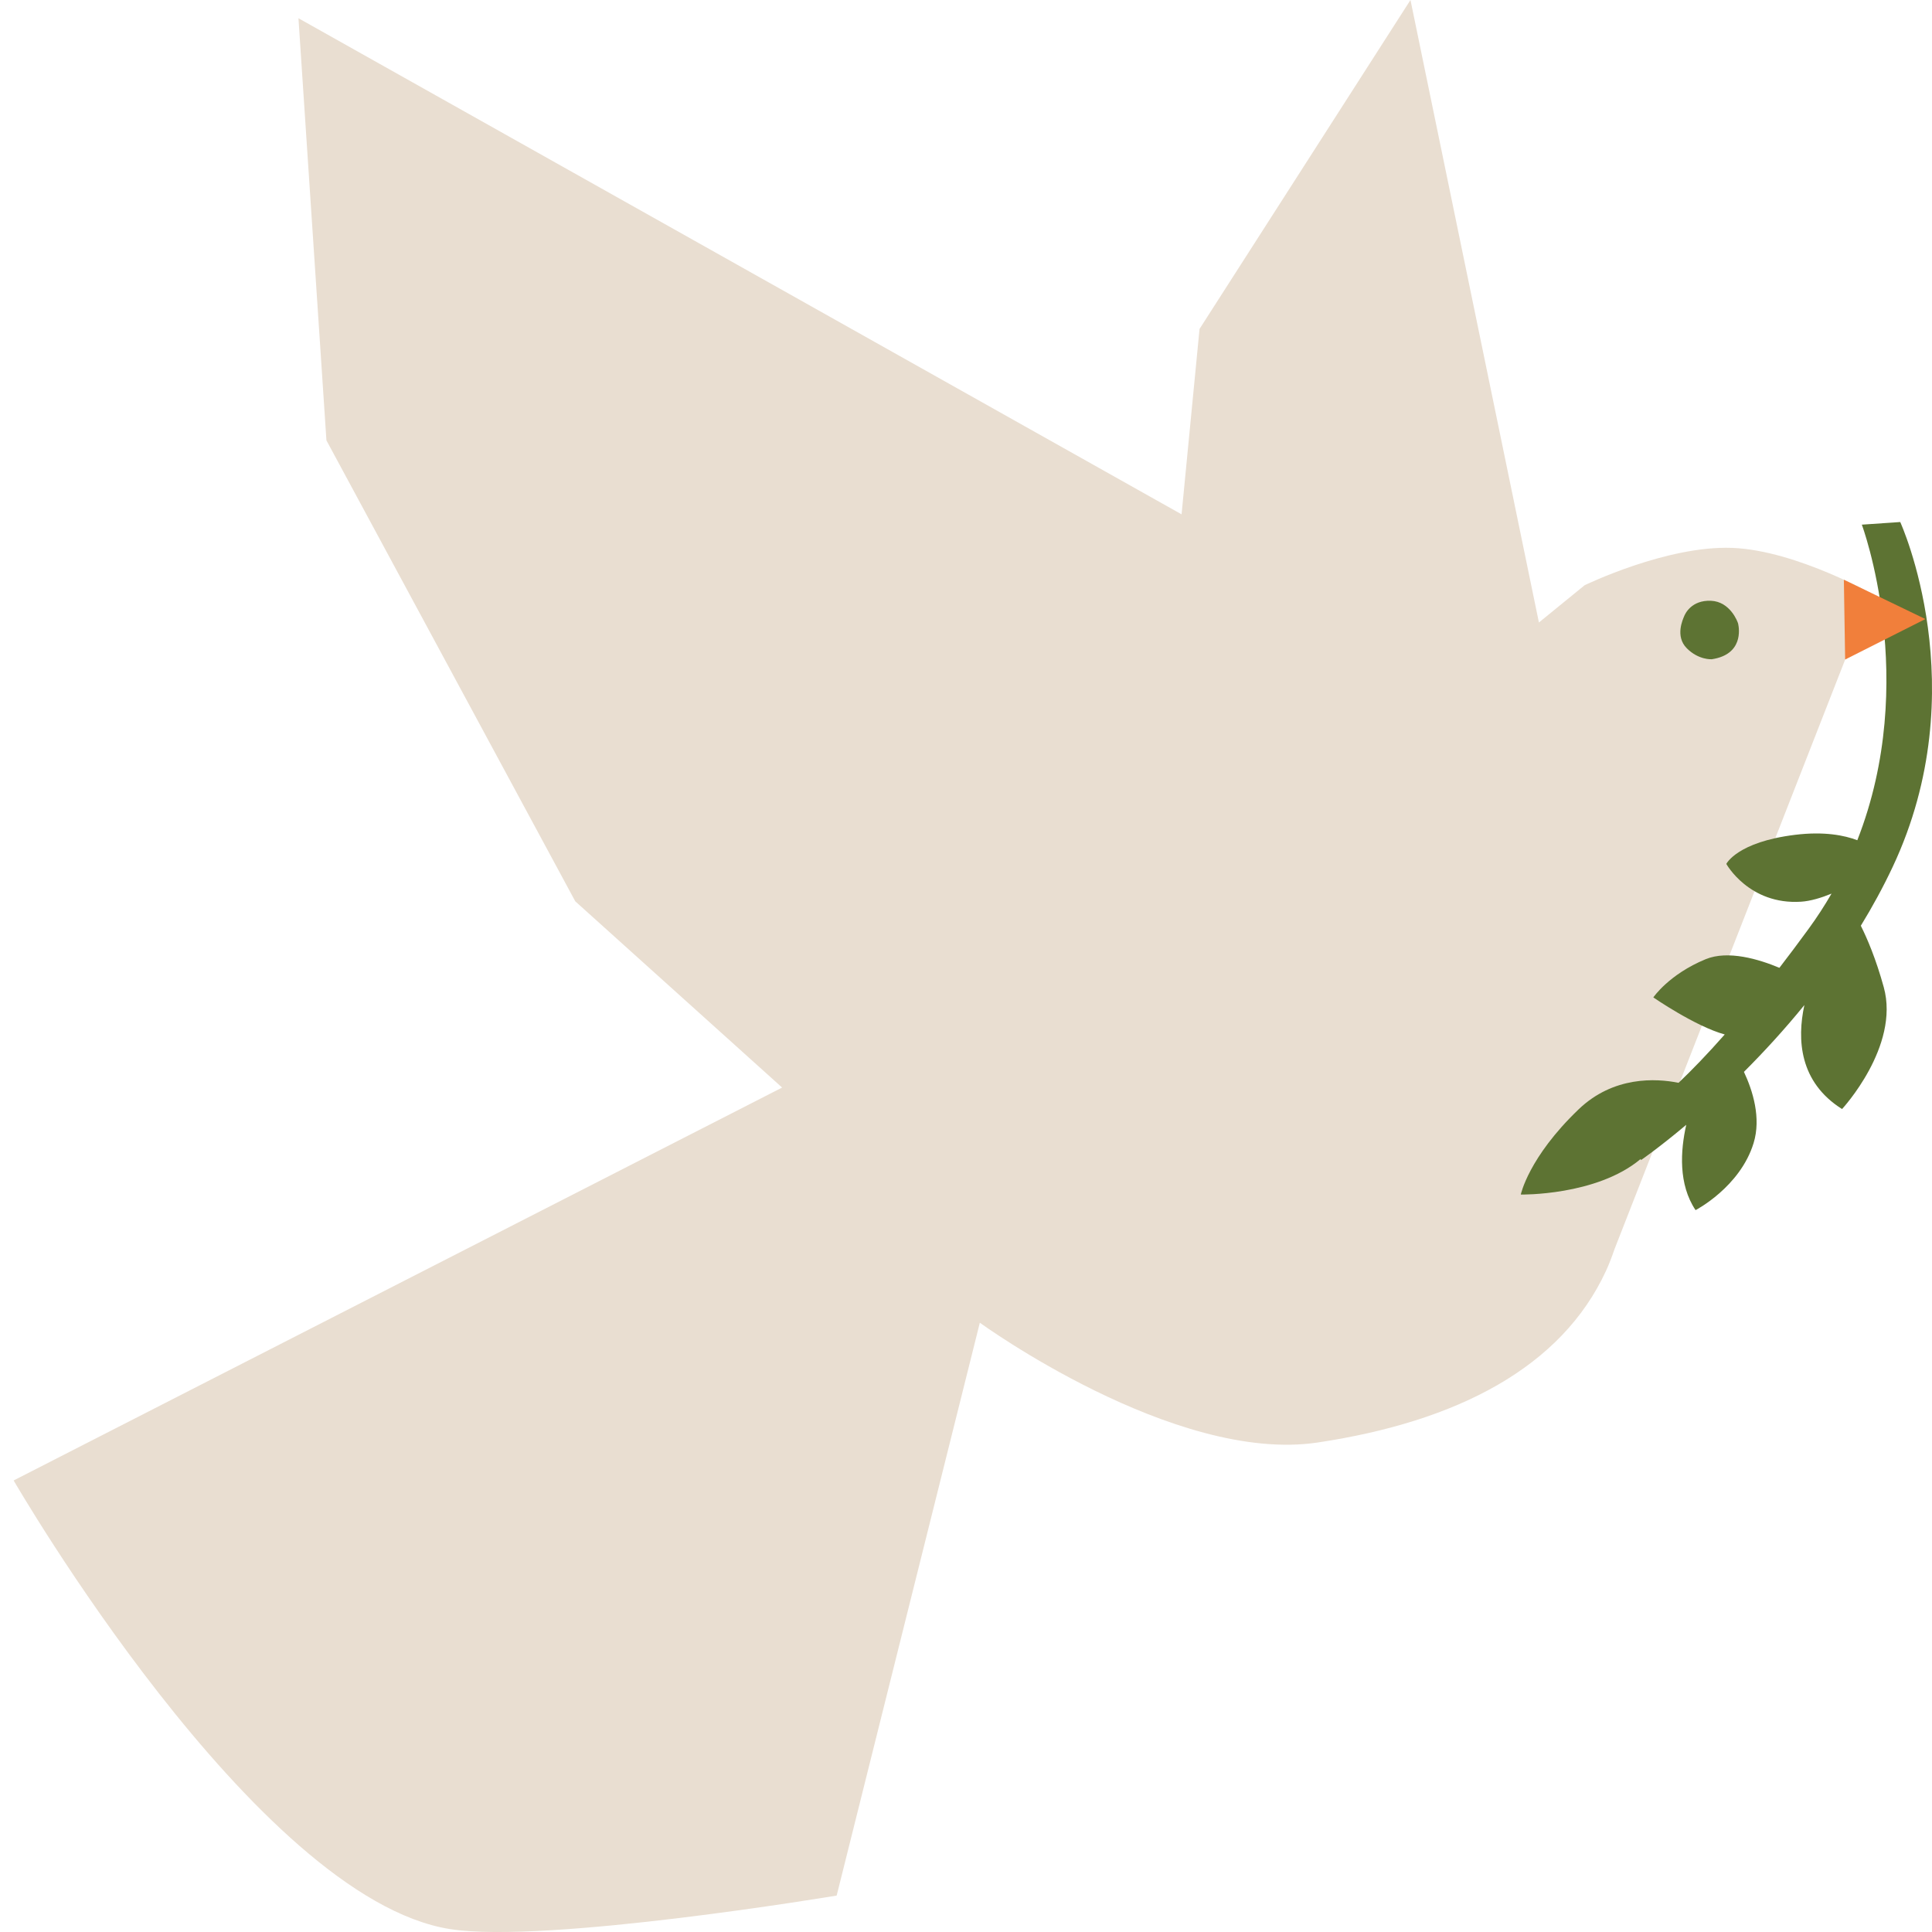
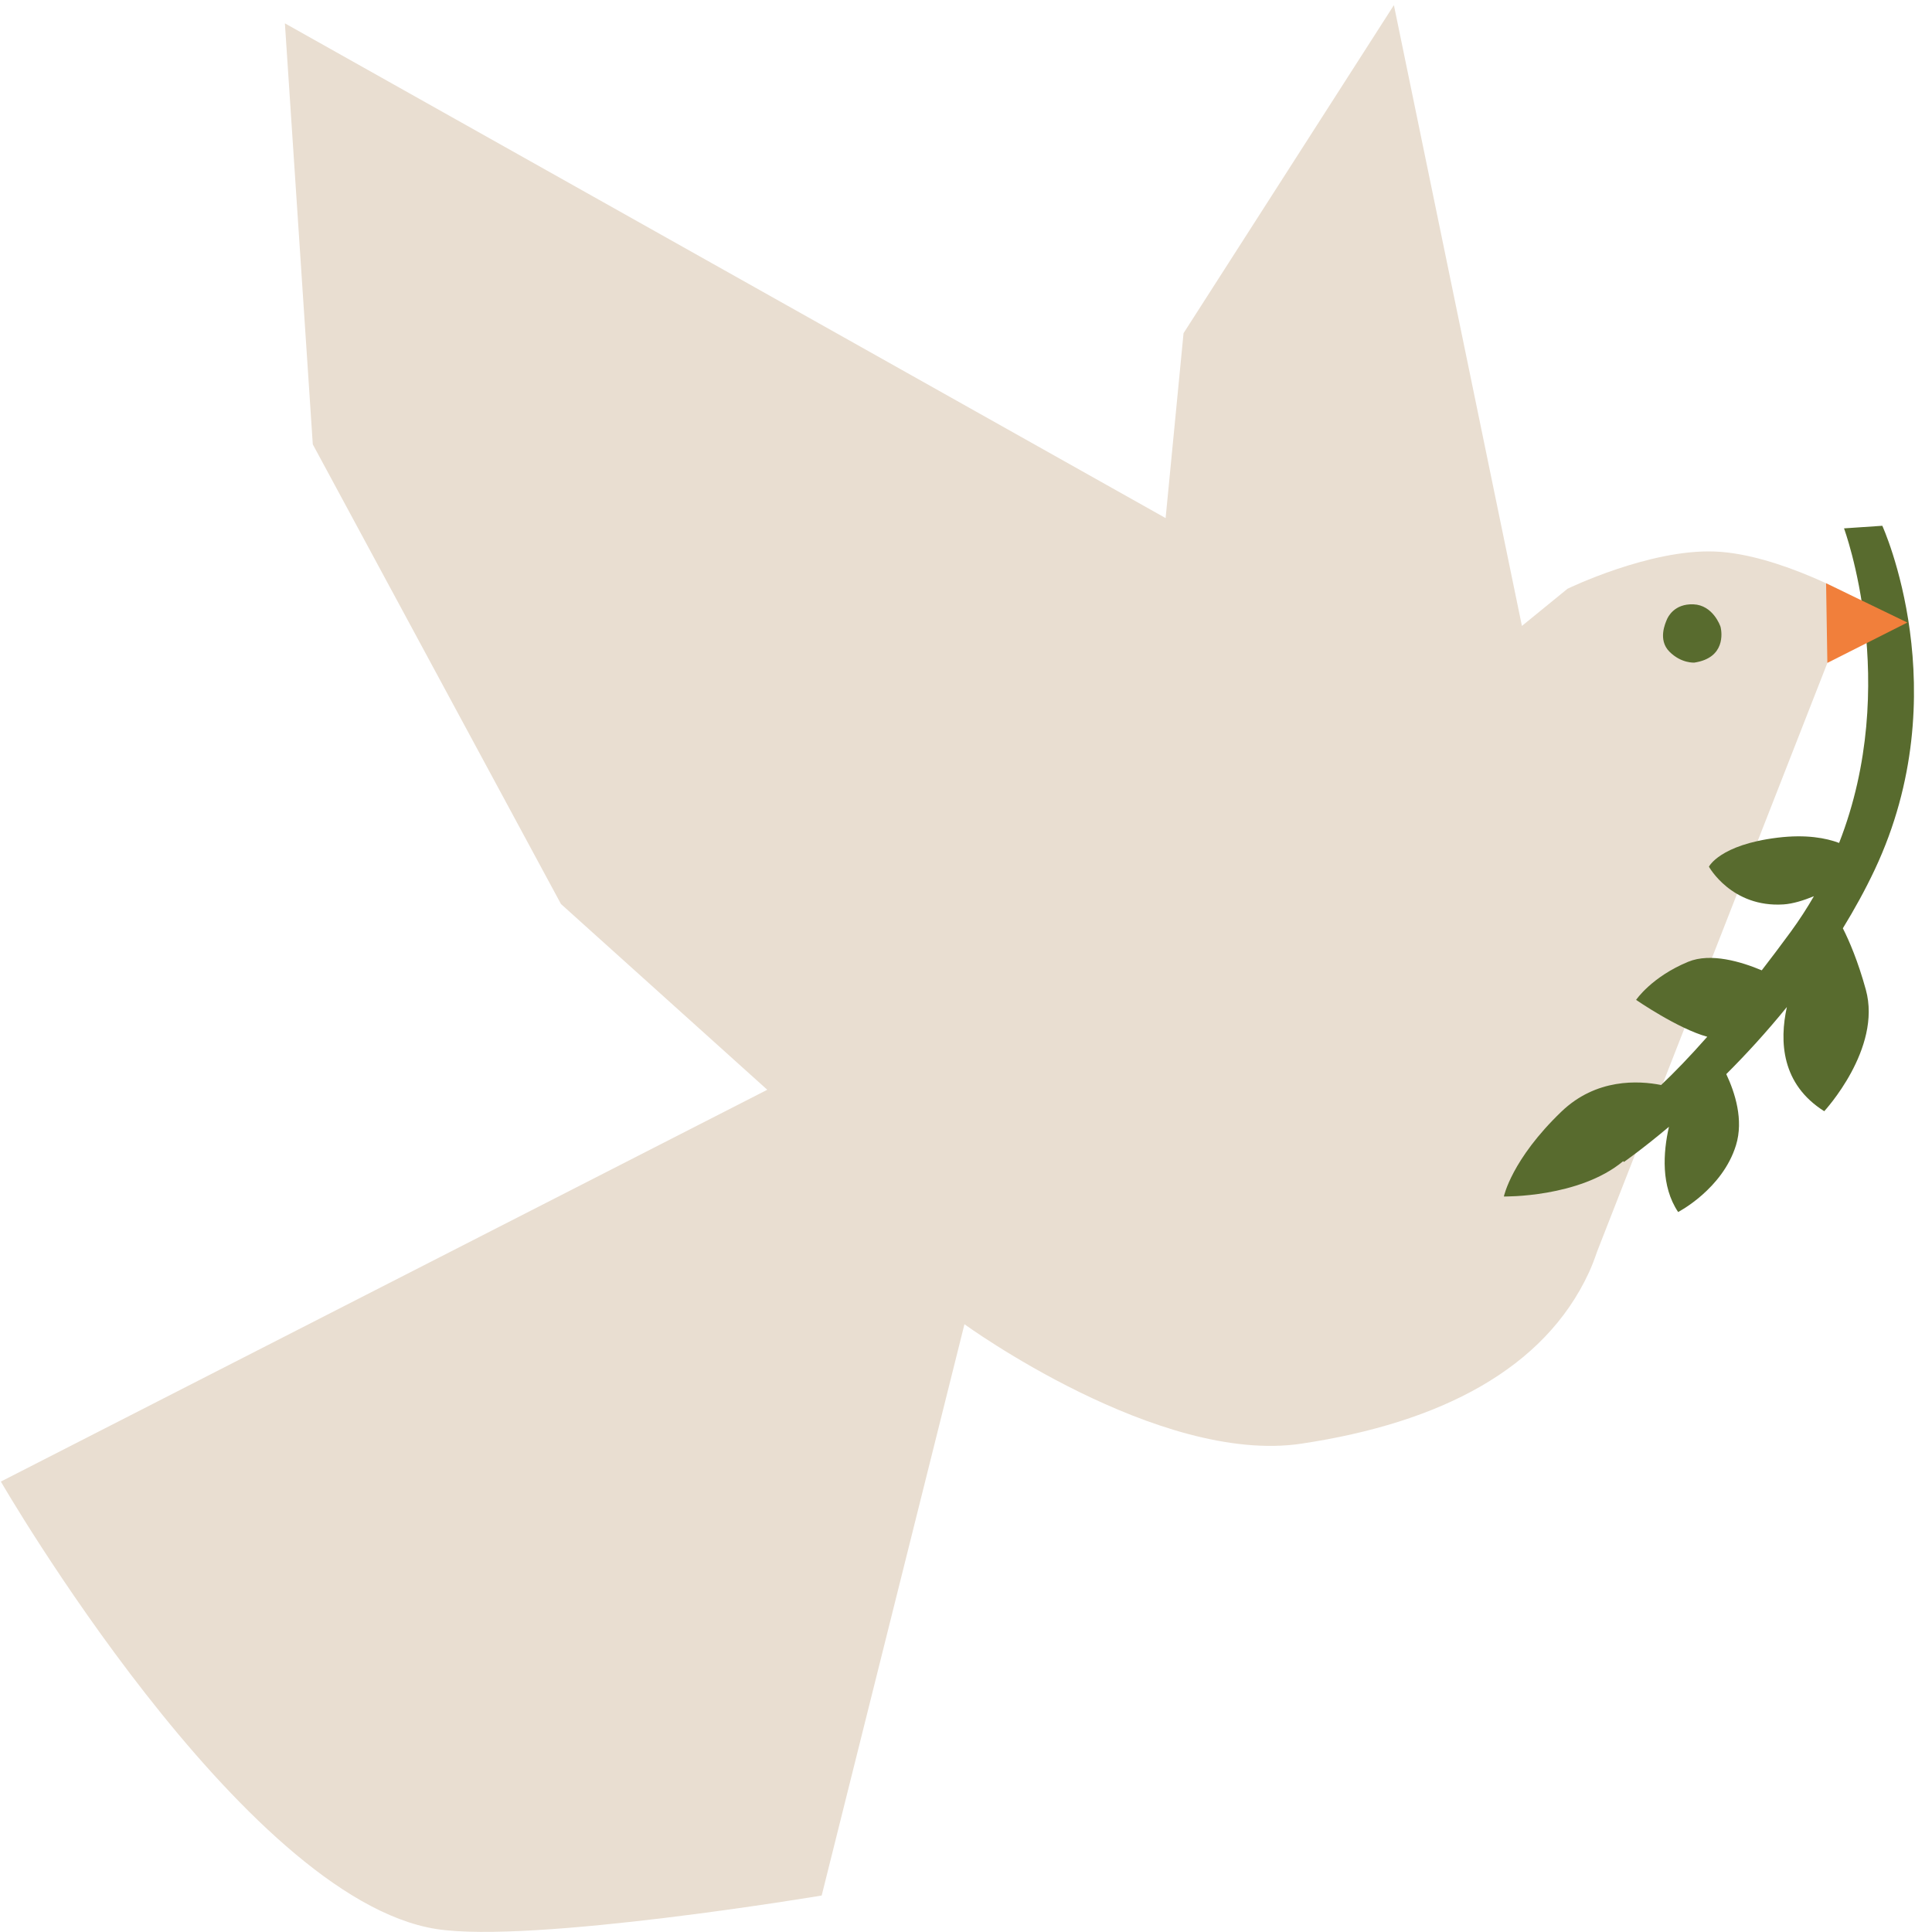
<svg xmlns="http://www.w3.org/2000/svg" version="1.1" id="Layer_1" x="0px" y="0px" viewBox="0 0 500 500" style="enable-background:new 0 0 500 500;" xml:space="preserve">
-   <path style="fill:#E9DED1;" d="M481.11,158.92c3-2.78,4.85-4.44,4.85-4.44s-20.86-12.06-37.71-12.69  c-16.96-0.63-38.15,9.67-38.15,9.67l-11.83,9.64L365.03,0l-54.59,85.13l-4.65,47.98L77.24,4.72l7.24,109.25l64.4,119.29l53.53,48.2  L3.53,383.14c0,0,62.52,108.14,112.95,116.11c24.8,3.92,100.05-8.68,100.05-8.68l37.05-148.25c0,0,50.29,36.56,87.43,31  c36.14-5.42,63.09-19.45,74.62-44.42c0.77-1.67,1.5-3.55,2.2-5.61l64.49-164.84L481.11,158.92z" />
-   <path style="fill:#5D7333;" d="M443.01,170.61c0,0-3.4,0.26-6.48-2.85c-3.08-3.1-0.98-7.5-0.69-8.24c0.29-0.74,1.94-4.24,6.94-4.04  c5,0.2,6.94,5.46,7.05,5.93C450.13,162.76,451.14,169.38,443.01,170.61z" />
-   <path style="fill:#5D7333;" d="M491.78,135.1l-9.94,0.68c0,0,15.07,40.29-1.17,81.67c-3.34-1.27-8.56-2.32-16.1-1.4  c-15.02,1.85-17.8,7.53-17.8,7.53s5.88,10.65,19.35,9.78c2.46-0.16,5.24-1.01,7.88-2.09c-1.79,3.09-3.77,6.16-5.99,9.19  c-2.61,3.58-5.11,6.9-7.5,10.01c-5.3-2.22-13.28-4.63-19.11-2.22c-9.51,3.93-13.52,9.88-13.52,9.88s10.86,7.5,18.48,9.59  c-4.56,5.17-8.53,9.26-11.95,12.51c-5.85-1.17-16.86-1.78-25.89,6.89c-12.98,12.45-14.94,22.03-14.94,22.03s19.56,0.36,30.97-9.16  l0.18,0.21c0,0,4.65-3.19,11.67-9.1c-1.51,6.7-2.07,15.4,2.41,22.08c0,0,11.52-5.94,15.02-17.35c2-6.53-0.23-13.59-2.5-18.43  c5.04-5.04,10.38-10.82,15.64-17.29c-1.93,8.93-1.31,19.94,9.75,26.91c0,0,15.02-16.2,10.8-31.52c-2.04-7.39-4.3-12.64-5.94-15.92  c2.97-4.85,5.75-9.93,8.25-15.24C511.52,178.23,491.78,135.1,491.78,135.1z" />
-   <polygon style="fill:#F17F3B;" points="477.19,150.03 498.28,160.21 477.52,170.69 " />
+   <g>
+     <path style="fill:#E9DED1;" d="M476.5,159.81c2.98-2.76,4.83-4.43,4.83-4.43s-20.81-12.03-37.61-12.65   c-16.91-0.63-38.05,9.64-38.05,9.64l-11.8,9.62L360.74,1.33l-54.44,84.9l-4.64,47.85L73.73,6.04L80.95,115l64.23,118.96   l53.39,48.07L0.22,383.43c0,0,62.35,107.85,112.65,115.79c24.73,3.91,99.78-8.66,99.78-8.66l36.95-147.85   c0,0,50.16,36.46,87.19,30.91c36.05-5.4,62.92-19.39,74.42-44.3c0.75-1.62,1.46-3.47,2.14-5.47l64.36-164.52L476.5,159.81z" />
+     <path style="fill:#586B2E;" d="M438.5,171.48c0,0-3.39,0.26-6.46-2.84c-3.07-3.09-0.98-7.48-0.69-8.22   c0.29-0.74,1.94-4.22,6.92-4.02c4.98,0.2,6.92,5.45,7.03,5.92C445.6,163.64,446.61,170.25,438.5,171.48z" />
+     <path style="fill:#586B2E;" d="M487.14,136.07l-9.91,0.67c0,0,14.89,40.15-1.27,81.41c-3.33-1.25-8.5-2.27-15.94-1.36   c-14.98,1.84-17.75,7.51-17.75,7.51s5.86,10.63,19.3,9.76c2.46-0.16,5.23-1.04,7.87-2.12c-1.79,3.09-3.77,6.16-5.99,9.2   c-2.63,3.59-5.1,6.86-7.51,9.98c-5.28-2.22-13.22-4.62-19.04-2.21c-9.49,3.92-13.48,9.86-13.48,9.86s10.83,7.47,18.42,9.54   c-4.56,5.17-8.52,9.25-11.94,12.49c-5.84-1.16-16.79-1.76-25.8,6.88c-12.94,12.42-14.9,21.97-14.9,21.97s19.5,0.36,30.88-9.14   l0.18,0.21c0,0,4.67-3.23,11.66-9.11c-1.51,6.69-2.1,15.37,2.38,22.06c0,0,11.49-5.93,14.98-17.31c2-6.54-0.25-13.55-2.52-18.38   c5.06-5.05,10.4-10.86,15.68-17.36c-1.96,8.93-1.41,19.98,9.67,26.96c0,0,14.98-16.16,10.77-31.44c-2.05-7.43-4.3-12.64-5.95-15.9   c2.96-4.84,5.76-9.88,8.25-15.17C506.83,179.07,487.14,136.07,487.14,136.07z" />
+     <polygon style="fill:#F17F3B;" points="472.59,150.95 493.62,161.11 472.92,171.56  " />
+   </g>
</svg>
